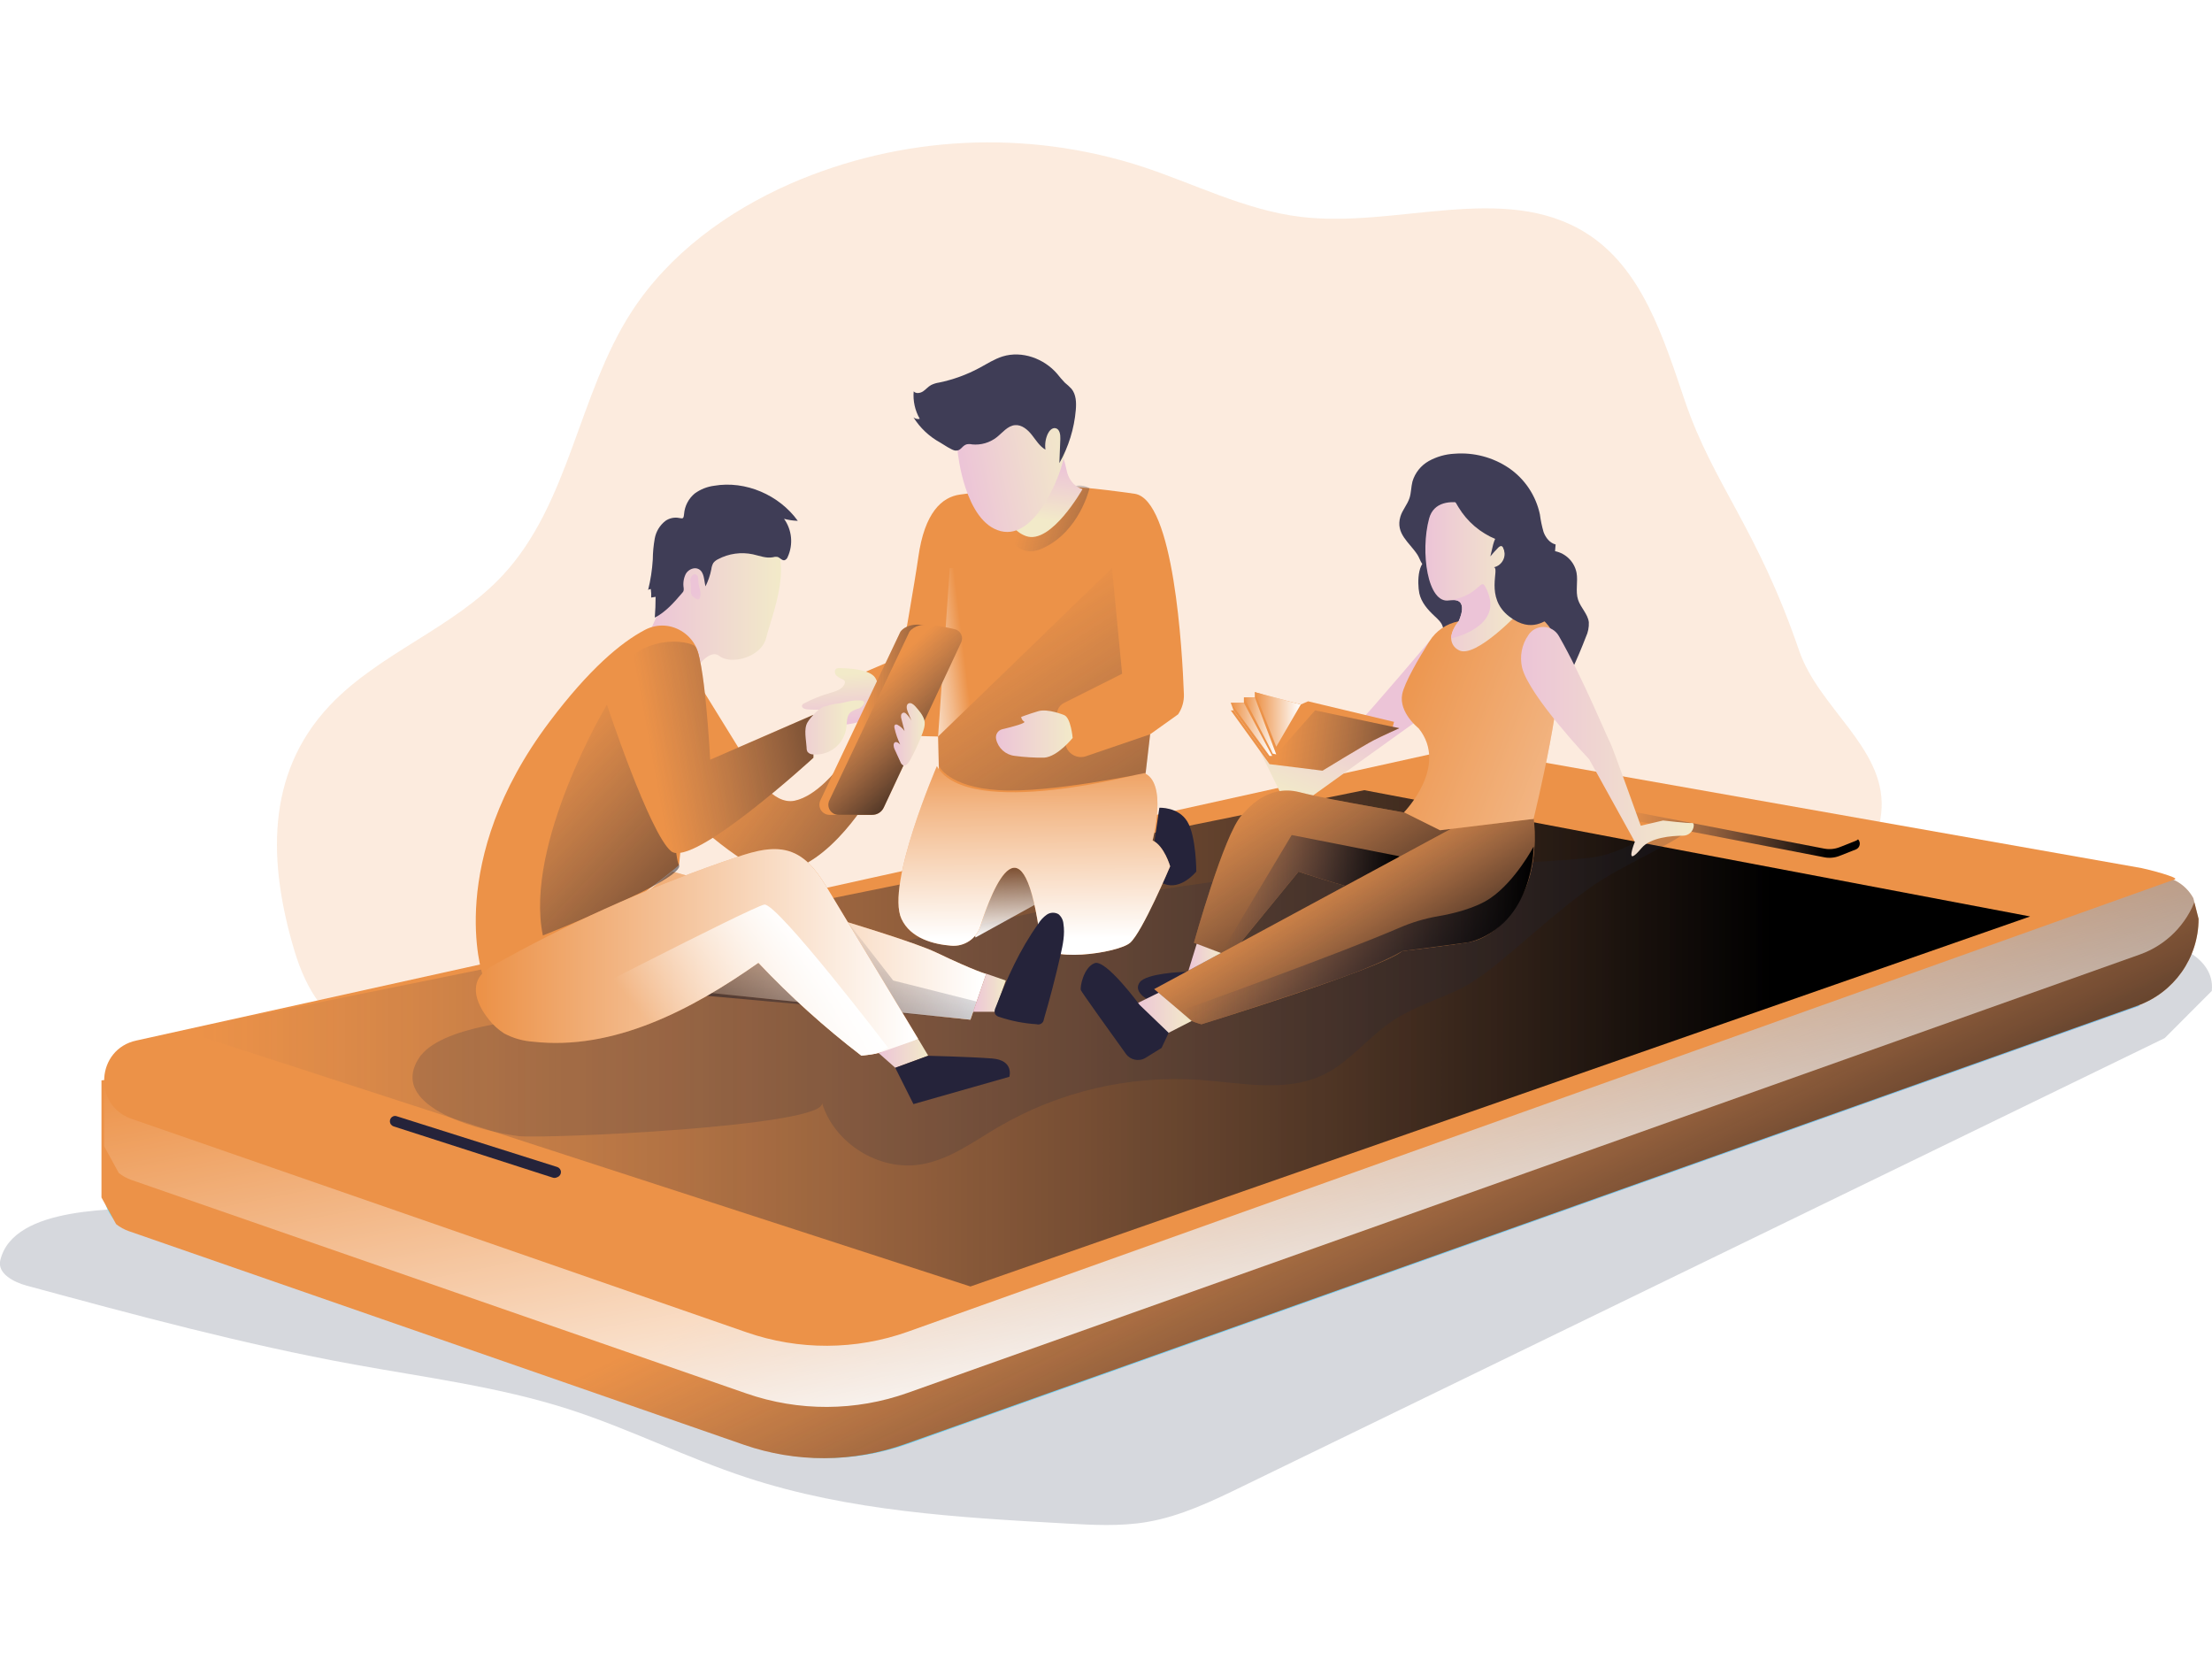
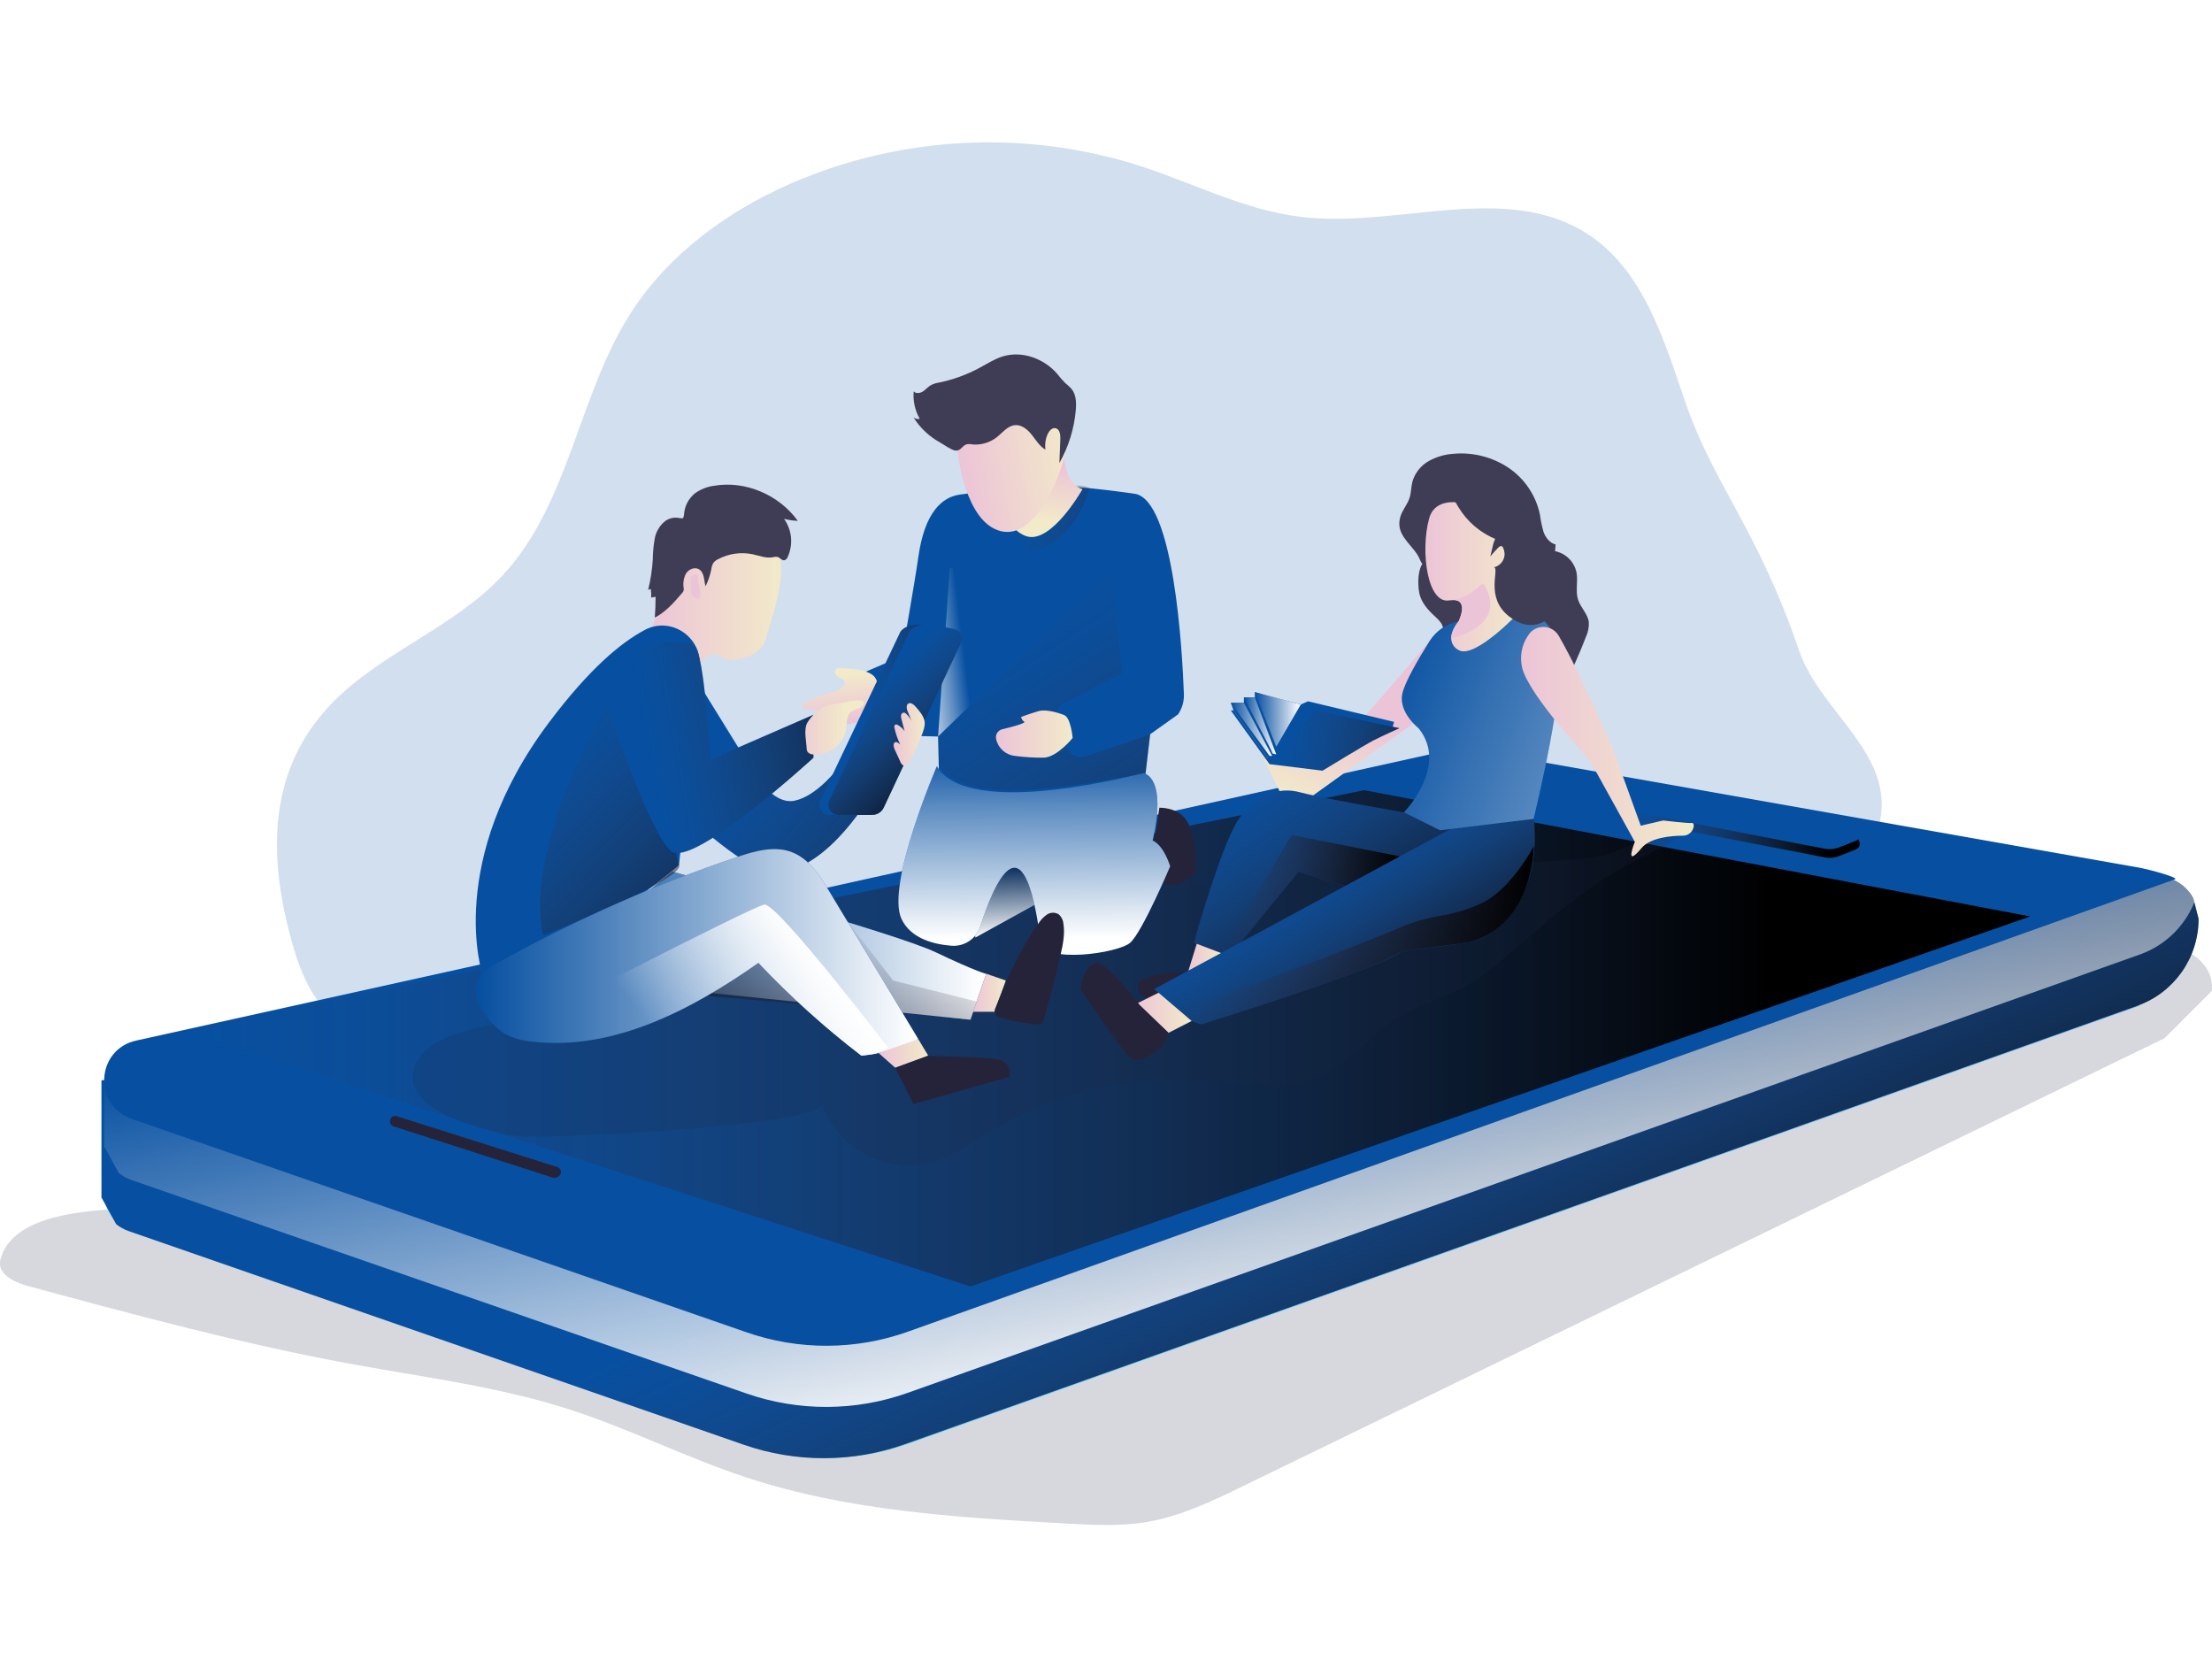
<svg xmlns="http://www.w3.org/2000/svg" xmlns:xlink="http://www.w3.org/1999/xlink" id="Layer_1" data-name="Layer 1" viewBox="0 0 824 515.02" width="406" height="306" class="illustration styles_illustrationTablet__1DWOa">
  <defs>
    <linearGradient id="linear-gradient" x1="241.99" y1="249.83" x2="290.94" y2="249.83" gradientUnits="userSpaceOnUse">
      <stop offset="0" stop-color="#ecc4d7" />
      <stop offset="0.42" stop-color="#efd4d1" />
      <stop offset="1" stop-color="#f2eac9" />
    </linearGradient>
    <linearGradient id="linear-gradient-2" x1="38.78" y1="458.65" x2="797.14" y2="458.65" gradientUnits="userSpaceOnUse">
      <stop offset="0" stop-color="#68e1fd" />
      <stop offset="1" stop-color="#69b9eb" />
    </linearGradient>
    <linearGradient id="linear-gradient-3" x1="434.52" y1="430.88" x2="537.72" y2="646.29" gradientUnits="userSpaceOnUse">
      <stop offset="0.01" stop-color="#3c3a52" stop-opacity="0" />
      <stop offset="0.86" />
    </linearGradient>
    <linearGradient id="linear-gradient-4" x1="417.45" y1="350.77" x2="455.53" y2="544.76" gradientUnits="userSpaceOnUse">
      <stop offset="0.01" stop-color="#fff" stop-opacity="0" />
      <stop offset="0.99" stop-color="#fff" />
    </linearGradient>
    <linearGradient id="linear-gradient-5" x1="499.42" y1="289.47" x2="484.86" y2="324.69" xlink:href="#linear-gradient" />
    <linearGradient id="linear-gradient-6" x1="359.21" y1="267.82" x2="338.43" y2="270.33" gradientUnits="userSpaceOnUse">
      <stop offset="0.01" stop-color="#fff" stop-opacity="0" />
      <stop offset="0.33" stop-color="#fff" stop-opacity="0.36" />
      <stop offset="0.99" stop-color="#fff" />
    </linearGradient>
    <linearGradient id="linear-gradient-7" x1="380.75" y1="215.4" x2="454.41" y2="236.4" gradientUnits="userSpaceOnUse">
      <stop offset="0.01" stop-color="#3c3a52" stop-opacity="0" />
      <stop offset="1" />
    </linearGradient>
    <linearGradient id="linear-gradient-8" x1="313.5" y1="294.16" x2="312.39" y2="277.07" xlink:href="#linear-gradient" />
    <linearGradient id="linear-gradient-9" x1="268.49" y1="309.68" x2="388.29" y2="398.54" xlink:href="#linear-gradient-7" />
    <linearGradient id="linear-gradient-10" x1="67.72" y1="333.75" x2="756.26" y2="333.75" xlink:href="#linear-gradient-3" />
    <linearGradient id="linear-gradient-11" x1="372.07" y1="349.61" x2="373.35" y2="375.48" xlink:href="#linear-gradient-4" />
    <linearGradient id="linear-gradient-12" x1="384.87" y1="303.1" x2="385.46" y2="376.03" xlink:href="#linear-gradient-6" />
    <linearGradient id="linear-gradient-13" x1="202.08" y1="377.95" x2="367.38" y2="377.95" xlink:href="#linear-gradient-4" />
    <linearGradient id="linear-gradient-14" x1="317.48" y1="284.72" x2="280.16" y2="384.74" xlink:href="#linear-gradient-3" />
    <linearGradient id="linear-gradient-15" x1="624.07" y1="328.92" x2="624.07" y2="328.92" gradientUnits="userSpaceOnUse">
      <stop offset="0" stop-color="#68e1fd" />
      <stop offset="0.26" stop-color="#68d7f8" />
      <stop offset="1" stop-color="#69b9eb" />
    </linearGradient>
    <linearGradient id="linear-gradient-16" x1="603.44" y1="334.65" x2="692.74" y2="334.65" xlink:href="#linear-gradient-3" />
    <linearGradient id="linear-gradient-17" x1="320.4" y1="293.84" x2="371.76" y2="293.84" xlink:href="#linear-gradient-7" />
    <linearGradient id="linear-gradient-18" x1="321.84" y1="282.33" x2="358.63" y2="320.94" xlink:href="#linear-gradient-7" />
    <linearGradient id="linear-gradient-19" x1="197.45" y1="303.37" x2="300.73" y2="402.77" xlink:href="#linear-gradient-7" />
    <linearGradient id="linear-gradient-20" x1="177.26" y1="380.49" x2="342.08" y2="380.49" xlink:href="#linear-gradient-4" />
    <linearGradient id="linear-gradient-21" x1="241.23" y1="305.85" x2="352.48" y2="285.44" xlink:href="#linear-gradient-7" />
    <linearGradient id="linear-gradient-22" x1="293.19" y1="296.68" x2="315.12" y2="296.68" xlink:href="#linear-gradient" />
    <linearGradient id="linear-gradient-23" x1="259.84" y1="246.04" x2="274.05" y2="274.94" xlink:href="#linear-gradient" />
    <linearGradient id="linear-gradient-24" x1="332.73" y1="299.26" x2="344.41" y2="299.26" xlink:href="#linear-gradient" />
    <linearGradient id="linear-gradient-25" x1="362.5" y1="316.77" x2="374.67" y2="316.77" xlink:href="#linear-gradient" />
    <linearGradient id="linear-gradient-26" x1="327.3" y1="339.37" x2="345.77" y2="339.37" xlink:href="#linear-gradient" />
    <linearGradient id="linear-gradient-27" x1="248.93" y1="416.95" x2="300.56" y2="374.95" xlink:href="#linear-gradient-4" />
    <linearGradient id="linear-gradient-28" x1="389.46" y1="198.69" x2="387.11" y2="219.27" gradientUnits="userSpaceOnUse">
      <stop offset="0" stop-color="#ecc4d7" />
      <stop offset="0.42" stop-color="#efd4d1" />
      <stop offset="0.59" stop-color="#f0dace" />
      <stop offset="1" stop-color="#f2eac9" />
    </linearGradient>
    <linearGradient id="linear-gradient-29" x1="991.56" y1="-215.09" x2="1034.16" y2="-215.09" gradientTransform="translate(-574.05 602.43) rotate(-11.02)" xlink:href="#linear-gradient" />
    <linearGradient id="linear-gradient-30" x1="370.77" y1="256.87" x2="488.44" y2="440.02" xlink:href="#linear-gradient-7" />
    <linearGradient id="linear-gradient-31" x1="370.99" y1="299.19" x2="399.58" y2="299.19" xlink:href="#linear-gradient" />
    <linearGradient id="linear-gradient-32" x1="468.44" y1="310.73" x2="524.33" y2="395.62" xlink:href="#linear-gradient-7" />
    <linearGradient id="linear-gradient-33" x1="454.84" y1="359.24" x2="521.26" y2="359.24" xlink:href="#linear-gradient-7" />
    <linearGradient id="linear-gradient-34" x1="489.21" y1="344.14" x2="530.86" y2="411.1" xlink:href="#linear-gradient-7" />
    <linearGradient id="linear-gradient-35" x1="422.41" y1="324.64" x2="443.91" y2="324.64" xlink:href="#linear-gradient" />
    <linearGradient id="linear-gradient-36" x1="442.71" y1="303.53" x2="454.84" y2="303.53" xlink:href="#linear-gradient" />
    <linearGradient id="linear-gradient-37" x1="511.95" y1="278.36" x2="726.55" y2="361.14" xlink:href="#linear-gradient-4" />
    <linearGradient id="linear-gradient-38" x1="530.97" y1="240.59" x2="567.05" y2="240.59" xlink:href="#linear-gradient" />
    <linearGradient id="linear-gradient-39" x1="566.59" y1="301.98" x2="630.96" y2="301.98" xlink:href="#linear-gradient" />
    <linearGradient id="linear-gradient-40" x1="476.41" y1="299.7" x2="556.38" y2="310.96" xlink:href="#linear-gradient-7" />
    <linearGradient id="linear-gradient-41" x1="463.37" y1="217.38" x2="475.42" y2="217.38" xlink:href="#linear-gradient-4" />
    <linearGradient id="linear-gradient-42" x1="458.5" y1="218.68" x2="473.9" y2="218.68" xlink:href="#linear-gradient-4" />
    <linearGradient id="linear-gradient-43" x1="467.44" y1="214.96" x2="484.56" y2="214.96" xlink:href="#linear-gradient-4" />
    <linearGradient id="linear-gradient-44" x1="438.7" y1="374.17" x2="571.29" y2="374.17" xlink:href="#linear-gradient-7" />
    <linearGradient id="linear-gradient-45" x1="555.38" y1="248.19" x2="557.67" y2="246.81" xlink:href="#linear-gradient" />
  </defs>
-   <path d="M122.85,288.52c18.51-19.6,46.06-28.75,64.42-48.49,24.91-26.78,28.09-67.29,47.89-98,14-21.66,35.71-37.49,59.3-47.87A185.19,185.19,0,0,1,425,87.65c19.78,6.45,38.69,16.31,59.33,18.85,35.83,4.4,75.8-13.13,106.43,6,21,13.1,28.9,39.12,36.88,62.56,10.67,31.33,26.84,47.13,42.55,93,7.29,21.3,31.6,35.93,30.75,58.42-.23,6.2-2.17,12.62-6.74,16.8-3.67,3.36-8.59,4.92-13.34,6.37a1604.6,1604.6,0,0,1-507.4,68.82c-33.9-.87-54.28-6.45-63.92-39.05C100.2,347.85,98.48,314.31,122.85,288.52Z" transform="translate(0 -78.76)" fill="#ec9248" opacity="0.18" />
+   <path d="M122.85,288.52c18.51-19.6,46.06-28.75,64.42-48.49,24.91-26.78,28.09-67.29,47.89-98,14-21.66,35.71-37.49,59.3-47.87A185.19,185.19,0,0,1,425,87.65c19.78,6.45,38.69,16.31,59.33,18.85,35.83,4.4,75.8-13.13,106.43,6,21,13.1,28.9,39.12,36.88,62.56,10.67,31.33,26.84,47.13,42.55,93,7.29,21.3,31.6,35.93,30.75,58.42-.23,6.2-2.17,12.62-6.74,16.8-3.67,3.36-8.59,4.92-13.34,6.37a1604.6,1604.6,0,0,1-507.4,68.82c-33.9-.87-54.28-6.45-63.92-39.05C100.2,347.85,98.48,314.31,122.85,288.52Z" transform="translate(0 -78.76)" fill="#0750a1" opacity="0.18" />
  <path d="M521.67,218.16c.74-2.45,2.58-4.44,3.38-6.87.66-2,.58-4.16,1.11-6.19a13,13,0,0,1,6.09-7.63,22.07,22.07,0,0,1,9.55-2.72,31.74,31.74,0,0,1,20.25,5.31,28,28,0,0,1,11.58,17.29,44,44,0,0,0,1.37,6.57c.77,2.1,2.32,4.09,4.49,4.63l-.21,2.5a10.22,10.22,0,0,1,8,8c.62,3.33-.48,6.89.58,10.11,1,3,3.62,5.26,4,8.34a11.56,11.56,0,0,1-1.1,5.51q-2.33,6.06-5.06,11.94c-2.79-3-5.7-6-9.46-7.62-2.26-1-4.72-1.34-7-2.13-12.4-4.24-18.23-18.94-29.85-25-2.61-1.37-5.94-1.82-8.4-3.37-1.85-1.17-1.9-2.77-3-4.49C525,227.74,519.76,224.55,521.67,218.16Z" transform="translate(0 -78.76)" fill="#3f3d56" />
  <path d="M528.72,246.75c.72,3.35,3.11,6.08,5.62,8.42,1.3,1.21,2.73,2.46,3.16,4.19A5.18,5.18,0,0,0,538,261c.71,1,2.3.86,3.43.32a10.12,10.12,0,0,0,5.26-7,14.93,14.93,0,0,0-1-8.84A19.63,19.63,0,0,0,534,234.42C527.86,232.59,527.92,243,528.72,246.75Z" transform="translate(0 -78.76)" fill="#3f3d56" />
  <path d="M823.92,394.85c1.37-12.82-15.11-19.4-28-19.83-26.92-.89-53.39,6-79.95,10.44-69.63,11.75-141,7.24-211.21,14.5-54.46,5.63-107.89,18.29-161.54,29.2-63,12.8-126.42,23.19-190,32.69-31.1,4.65-62.55,10.76-93.88,13.43-14.45,1.24-54.25-.84-59.23,19.87-1.19,4.93,4.94,8.16,9.83,9.48,40.38,10.94,80.81,21.88,122,29.37,26.73,4.87,53.85,8.3,79.72,16.59,22.63,7.26,44,18.13,66.56,25.54,38.21,12.55,78.91,14.88,119.07,17.1,10,.56,20,1.1,29.85-.55,12.68-2.13,24.44-7.81,36-13.43L806.39,412.42" transform="translate(0 -78.76)" fill="#1d2741" opacity="0.18" />
  <path d="M242,261.2l15.33-34.37s16.61-8,28.1-1.09,1.76,30.17,0,37.52-13.09,10.22-17.4,6.86-9.95,6.59-9.95,6.59Z" transform="translate(0 -78.76)" fill="url(#linear-gradient)" />
  <path d="M797.14,400.34l-459,163.27a90.61,90.61,0,0,1-60.07.24L49,484.33a15.87,15.87,0,0,1-4.75-2.62A14.69,14.69,0,0,1,38.9,472a15.71,15.71,0,0,1-.12-1.95,14.9,14.9,0,0,1,12-14.9l21.53-4.53,232.06-48.89,252.84-53.28L662.81,366l77.08,12.84Z" transform="translate(0 -78.76)" fill="url(#linear-gradient-2)" />
-   <path d="M819,368a34.36,34.36,0,0,1-22.84,32.37l-459,163.27a90.61,90.61,0,0,1-60.07.24L48,484.33a15.87,15.87,0,0,1-4.75-2.62L37.92,472l-.12-.22V428.16l265.63-26.44L661.83,366l139.66-13.9a15.9,15.9,0,0,1,15.55,8.2" transform="translate(0 -78.76)" fill="#ec9248" />
+   <path d="M819,368a34.36,34.36,0,0,1-22.84,32.37l-459,163.27a90.61,90.61,0,0,1-60.07.24L48,484.33a15.87,15.87,0,0,1-4.75-2.62L37.92,472l-.12-.22V428.16l265.63-26.44L661.83,366l139.66-13.9a15.9,15.9,0,0,1,15.55,8.2" transform="translate(0 -78.76)" fill="#0750a1" />
  <path d="M819,368a34.36,34.36,0,0,1-22.84,32.37l-459,163.27a90.61,90.61,0,0,1-60.07.24L48,484.33a15.87,15.87,0,0,1-4.75-2.62L37.92,472l-.12-.22V428.16l265.63-26.44L661.83,366l139.66-13.9a15.9,15.9,0,0,1,15.55,8.2" transform="translate(0 -78.76)" fill="url(#linear-gradient-3)" style="isolation: isolate;" />
  <path d="M818,360.33a34.3,34.3,0,0,1-20.88,20.95l-459,163.28a90.61,90.61,0,0,1-60.07.23L49,465.27a15.85,15.85,0,0,1-4.75-2.61l-5.33-9.72-.12-.22V428.16l265.63-26.44L662.81,366l139.66-13.9a15.9,15.9,0,0,1,15.55,8.2" transform="translate(0 -78.76)" fill="url(#linear-gradient-4)" style="isolation: isolate;" />
-   <path d="M810.18,353.28l-472,168.5a90.55,90.55,0,0,1-60.07.23L49,442.49c-14.52-5-13.2-26,1.85-29.18l484.11-107.1a46.18,46.18,0,0,1,18.44-.32L797.79,349.1c1.88.33,14.2,3.53,12.39,4.18" transform="translate(0 -78.76)" fill="#ec9248" />
+   <path d="M810.18,353.28l-472,168.5a90.55,90.55,0,0,1-60.07.23L49,442.49c-14.52-5-13.2-26,1.85-29.18l484.11-107.1a46.18,46.18,0,0,1,18.44-.32L797.79,349.1c1.88.33,14.2,3.53,12.39,4.18" transform="translate(0 -78.76)" fill="#0750a1" />
  <path d="M532.47,264.59S511.88,289,504.32,297c-10.27,10.87-39.16,0-39.16,0l11.73,23.9,11.59,1.61,40.38-29Z" transform="translate(0 -78.76)" fill="url(#linear-gradient-5)" />
-   <polygon points="459.54 211.62 458.5 208.8 463.37 208.8 463.37 206.77 467.44 206.77 467.44 204.79 474.32 206.92 484.56 209.4 487.28 208.21 519.29 215.87 518.8 217.74 486.24 231.65 472.31 229.36 459.54 211.62" fill="#ec9248" />
-   <path d="M335.9,270.2s4.9-27.77,6.18-36.88c2.33-16.7,8.8-22.45,15.56-23.36,27.81-3.72,35.16-4.52,65-.3,14.69,2.08,17.79,58.71,18.38,74.67a12.52,12.52,0,0,1-2.17,7.5l-10.41,7.43-3.08,26.13-75.21,3.95-.71-29.26-29.71-.68.89-22.66Z" transform="translate(0 -78.76)" fill="#ec9248" />
+   <polygon points="459.54 211.62 458.5 208.8 463.37 208.8 463.37 206.77 467.44 206.77 467.44 204.79 474.32 206.92 484.56 209.4 487.28 208.21 519.29 215.87 518.8 217.74 486.24 231.65 472.31 229.36 459.54 211.62" fill="#0750a1" />
+   <path d="M335.9,270.2s4.9-27.77,6.18-36.88c2.33-16.7,8.8-22.45,15.56-23.36,27.81-3.72,35.16-4.52,65-.3,14.69,2.08,17.79,58.71,18.38,74.67a12.52,12.52,0,0,1-2.17,7.5l-10.41,7.43-3.08,26.13-75.21,3.95-.71-29.26-29.71-.68.89-22.66Z" transform="translate(0 -78.76)" fill="#0750a1" />
  <path d="M349.45,300.08l4.36-62.69s29.74-.88,29.61,3.73-21.68,47.07-21.68,47.07Z" transform="translate(0 -78.76)" fill="url(#linear-gradient-6)" style="isolation: isolate;" />
  <path d="M400.8,206.7a8,8,0,0,1,5.06.89s-3.7,16.16-17.46,22.39-16.19-15.7-16.19-15.7Z" transform="translate(0 -78.76)" fill="url(#linear-gradient-7)" style="isolation: isolate;" />
  <path d="M312.78,274.59a2.43,2.43,0,0,0-1.17.19c-.84.47-.75,1.79-.12,2.52a7.94,7.94,0,0,0,2.44,1.51,1.48,1.48,0,0,1,.82.83,1.31,1.31,0,0,1-.12.82c-.86,2.08-3.37,2.81-5.53,3.43a51.3,51.3,0,0,0-9.47,3.79,1.59,1.59,0,0,0-.86.77c-.3.9,1,1.46,1.92,1.52a46.61,46.61,0,0,0,6.89,0c-.6.42-1.29,1-1.13,1.75s.86.95,1.5,1a6.47,6.47,0,0,1,1.92.21c1,.41,1.46,1.65,2.38,2.27a4.31,4.31,0,0,0,3,.41,30.09,30.09,0,0,0,5.72-1.25,8.22,8.22,0,0,0,3-1.52,8,8,0,0,0,2-3.71c.94-3,2.15-9-.47-11.57S316.18,274.68,312.78,274.59Z" transform="translate(0 -78.76)" fill="url(#linear-gradient-8)" />
-   <path d="M258.07,276.71l22.32,36.13S287.56,325.75,296,324s16.34-12.32,16.34-12.32l11.21,11.52S305.9,353,286.62,350.39c-10.73-1.45-33.73-23.77-33.73-23.77Z" transform="translate(0 -78.76)" fill="#ec9248" />
+   <path d="M258.07,276.71l22.32,36.13S287.56,325.75,296,324s16.34-12.32,16.34-12.32l11.21,11.52S305.9,353,286.62,350.39c-10.73-1.45-33.73-23.77-33.73-23.77Z" transform="translate(0 -78.76)" fill="#0750a1" />
  <path d="M258.07,276.71l22.32,36.13S287.56,325.75,296,324s16.34-12.32,16.34-12.32l11.21,11.52S305.9,353,286.62,350.39c-10.73-1.45-33.73-23.77-33.73-23.77Z" transform="translate(0 -78.76)" fill="url(#linear-gradient-9)" style="isolation: isolate;" />
  <polygon points="67.72 330.75 508.2 241.31 756.26 288.35 361.5 426.18 67.72 330.75" fill="url(#linear-gradient-10)" style="isolation: isolate;" />
  <path d="M306.18,436.44c4.56,15.24,21.4,25.7,37.08,23,10.5-1.79,19.39-8.47,28.58-13.87a131.05,131.05,0,0,1,75-17.59c15.63,1.11,32.26,4.87,46.34-2,9.76-4.77,16.59-14,25.62-20,7.64-5.1,16.59-7.79,24.86-11.76,12.88-6.18,27.51-22.41,48.21-37.51,12.22-8.91,33.45-17.15,39.08-23.42-11.59-3.15-22.07,10.18-39.08,12-35.57,3.71-82.52,1.42-107.43,4.63-29.71,3.82-59.45,7.65-88.8,13.61-62.69,12.72-123.87,29.35-187,40.08-12.54,2.14-44.92,4-52.73,16.47-11.64,18.65,25.25,27.38,37.17,28.84C202.63,450.06,308.83,445.29,306.18,436.44Z" transform="translate(0 -78.76)" fill="#1d2741" opacity="0.18" />
  <path d="M440.45,387.79s-13.41.48-15.88,3.84,2.51,6.13,2.51,6.13l26.79-10.92Z" transform="translate(0 -78.76)" fill="#25233a" />
  <path d="M431.88,326.62s7.06-.38,10.41,5.13,3.35,18.63,3.35,18.63S440,357.43,433.73,355s-3.65-16.2-3.65-16.2Z" transform="translate(0 -78.76)" fill="#25233a" />
  <path d="M363.38,374.94,386,362.47l-.72-23.16s-26.42,9.91-26.86,11.24S363.38,374.94,363.38,374.94Z" transform="translate(0 -78.76)" fill="url(#linear-gradient-11)" style="isolation: isolate;" />
-   <path d="M349,311.12S329.93,355.36,335.81,368c3.38,7.26,11.89,9.47,18.51,10a10.46,10.46,0,0,0,10.87-7.24c4.71-14.81,16.22-43.4,22.48,5.9,1,8.1,28.79,4.2,33.32.24s14.9-28.47,14.9-28.47-2.19-7.65-6.54-9.63c0,0,5.81-21.75-3.32-25.18C426,313.63,360.62,331.44,349,311.12Z" transform="translate(0 -78.76)" fill="#ec9248" />
+   <path d="M349,311.12S329.93,355.36,335.81,368c3.38,7.26,11.89,9.47,18.51,10a10.46,10.46,0,0,0,10.87-7.24c4.71-14.81,16.22-43.4,22.48,5.9,1,8.1,28.79,4.2,33.32.24s14.9-28.47,14.9-28.47-2.19-7.65-6.54-9.63c0,0,5.81-21.75-3.32-25.18C426,313.63,360.62,331.44,349,311.12Z" transform="translate(0 -78.76)" fill="#0750a1" />
  <path d="M349,311.12S329.93,355.36,335.81,368c3.38,7.26,11.89,9.47,18.51,10a10.46,10.46,0,0,0,10.87-7.24c4.71-14.81,16.22-43.4,22.48,5.9,1,8.1,28.79,4.2,33.32.24s14.9-28.47,14.9-28.47-2.19-7.65-6.54-9.63c0,0,5.81-21.75-3.32-25.18C426,313.63,360.62,331.44,349,311.12Z" transform="translate(0 -78.76)" fill="url(#linear-gradient-12)" style="isolation: isolate;" />
-   <path d="M250.46,350.38s82.86,22.8,98.19,30.11,18.73,8,18.73,8l-5.88,17.07L202.08,389.16Z" transform="translate(0 -78.76)" fill="#ec9248" />
+   <path d="M250.46,350.38s82.86,22.8,98.19,30.11,18.73,8,18.73,8l-5.88,17.07L202.08,389.16Z" transform="translate(0 -78.76)" fill="#0750a1" />
  <path d="M250.46,350.38s82.86,22.8,98.19,30.11,18.73,8,18.73,8l-5.88,17.07L202.08,389.16Z" transform="translate(0 -78.76)" fill="url(#linear-gradient-13)" style="isolation: isolate;" />
  <polygon points="363.81 320.04 332.73 312.21 315.86 290.51 247.53 312.21 250.57 316.77 361.5 326.75 363.81 320.04" fill="url(#linear-gradient-14)" style="isolation: isolate;" />
  <path d="M146.59,445.29l59.29,19.09a2,2,0,0,0,1.33,0l.47-.18a2,2,0,0,0-.11-3.77l-59.76-18.9a1.93,1.93,0,0,0-1.3,0h0A2,2,0,0,0,146.59,445.29Z" transform="translate(0 -78.76)" fill="#25233a" />
  <path d="M624.07,328.92" transform="translate(0 -78.76)" fill="url(#linear-gradient-15)" />
-   <path d="M604.87,330.65l74.68,14.42a10.18,10.18,0,0,0,5.75-.54l6-2.37a2.33,2.33,0,0,0-.43-4.47L619,324.26a13,13,0,0,0-6.49.43l-7.83,2.56A1.76,1.76,0,0,0,604.87,330.65Z" transform="translate(0 -78.76)" fill="#ec9248" />
+   <path d="M604.87,330.65l74.68,14.42a10.18,10.18,0,0,0,5.75-.54l6-2.37a2.33,2.33,0,0,0-.43-4.47L619,324.26a13,13,0,0,0-6.49.43l-7.83,2.56A1.76,1.76,0,0,0,604.87,330.65Z" transform="translate(0 -78.76)" fill="#0750a1" />
  <path d="M604.87,330.65l74.68,14.42a10.18,10.18,0,0,0,5.75-.54l6-2.37a2.33,2.33,0,0,0-.43-4.47L619,324.26a13,13,0,0,0-6.49.43l-7.83,2.56A1.76,1.76,0,0,0,604.87,330.65Z" transform="translate(0 -78.76)" fill="url(#linear-gradient-16)" style="isolation: isolate;" />
-   <path d="M604.87,327.41l74.68,14.43a10.36,10.36,0,0,0,5.75-.54l6-2.37a2.33,2.33,0,0,0-.43-4.47L619,321a13.12,13.12,0,0,0-6.49.42L604.66,324A1.76,1.76,0,0,0,604.87,327.41Z" transform="translate(0 -78.76)" fill="#ec9248" />
-   <path d="M335.42,261.06s1.85-2.9,6.88-2.62,14.27,2.7,14.27,2.7l-32,68.12H309a3.77,3.77,0,0,1-3.41-5.38Z" transform="translate(0 -78.76)" fill="#ec9248" />
+   <path d="M604.87,327.41l74.68,14.43a10.36,10.36,0,0,0,5.75-.54l6-2.37a2.33,2.33,0,0,0-.43-4.47L619,321a13.12,13.12,0,0,0-6.49.42L604.66,324A1.76,1.76,0,0,0,604.87,327.41Z" transform="translate(0 -78.76)" fill="#0750a1" />
+   <path d="M335.42,261.06s1.85-2.9,6.88-2.62,14.27,2.7,14.27,2.7l-32,68.12H309a3.77,3.77,0,0,1-3.41-5.38Z" transform="translate(0 -78.76)" fill="#0750a1" />
  <path d="M335.42,261.06s1.85-2.9,6.88-2.62,14.27,2.7,14.27,2.7l-32,68.12H309a3.77,3.77,0,0,1-3.41-5.38Z" transform="translate(0 -78.76)" fill="url(#linear-gradient-17)" style="isolation: isolate;" />
-   <path d="M338.77,261.06s1.86-2.9,6.89-2.62a69.88,69.88,0,0,1,10,1.68,3.5,3.5,0,0,1,2.39,4.91L329.2,326.56a4.69,4.69,0,0,1-4.25,2.7H312.34a3.76,3.76,0,0,1-3.4-5.38Z" transform="translate(0 -78.76)" fill="#ec9248" />
+   <path d="M338.77,261.06s1.86-2.9,6.89-2.62a69.88,69.88,0,0,1,10,1.68,3.5,3.5,0,0,1,2.39,4.91L329.2,326.56a4.69,4.69,0,0,1-4.25,2.7H312.34a3.76,3.76,0,0,1-3.4-5.38Z" transform="translate(0 -78.76)" fill="#0750a1" />
  <path d="M338.77,261.06s1.86-2.9,6.89-2.62a69.88,69.88,0,0,1,10,1.68,3.5,3.5,0,0,1,2.39,4.91L329.2,326.56a4.69,4.69,0,0,1-4.25,2.7H312.34a3.76,3.76,0,0,1-3.4-5.38Z" transform="translate(0 -78.76)" fill="url(#linear-gradient-18)" style="isolation: isolate;" />
-   <path d="M179.72,388.67s-14.16-42.13,25-94.1c14.76-19.6,26.56-29.49,35.53-34.21,9.83-5.17,21.46,2.85,20.31,13.9-2.64,25.37-7.61,73.28-7.61,73.67S193.7,396.79,179.72,388.67Z" transform="translate(0 -78.76)" fill="#ec9248" />
+   <path d="M179.72,388.67s-14.16-42.13,25-94.1c14.76-19.6,26.56-29.49,35.53-34.21,9.83-5.17,21.46,2.85,20.31,13.9-2.64,25.37-7.61,73.28-7.61,73.67S193.7,396.79,179.72,388.67Z" transform="translate(0 -78.76)" fill="#0750a1" />
  <path d="M226.08,288.19s-30.94,51.91-23.85,86c0,0,53.61-21.17,50.68-26.29s-2.41-59.74-2.41-59.74Z" transform="translate(0 -78.76)" fill="url(#linear-gradient-19)" style="isolation: isolate;" />
-   <path d="M342.08,412.78a57.87,57.87,0,0,1-16,5.45c-1.73.32-3.47.56-5.21.72a324.24,324.24,0,0,1-38.37-34.59c-24.82,17.48-53.85,32.79-84,29.39a26.6,26.6,0,0,1-10.69-3.07,23,23,0,0,1-5.7-5.17c-2.57-3.17-4.6-7-4.82-10.3-.47-7,5.39-9.32,11.13-12.48a523.68,523.68,0,0,1,86.25-37.79c6.56-2.2,13.8-4.26,20.27-1.79s10.45,8.75,14,14.66Z" transform="translate(0 -78.76)" fill="#ec9248" />
+   <path d="M342.08,412.78a57.87,57.87,0,0,1-16,5.45c-1.73.32-3.47.56-5.21.72a324.24,324.24,0,0,1-38.37-34.59c-24.82,17.48-53.85,32.79-84,29.39a26.6,26.6,0,0,1-10.69-3.07,23,23,0,0,1-5.7-5.17c-2.57-3.17-4.6-7-4.82-10.3-.47-7,5.39-9.32,11.13-12.48a523.68,523.68,0,0,1,86.25-37.79c6.56-2.2,13.8-4.26,20.27-1.79s10.45,8.75,14,14.66Z" transform="translate(0 -78.76)" fill="#0750a1" />
  <path d="M342.08,412.78a57.87,57.87,0,0,1-16,5.45c-1.73.32-3.47.56-5.21.72a324.24,324.24,0,0,1-38.37-34.59c-24.82,17.48-53.85,32.79-84,29.39a26.6,26.6,0,0,1-10.69-3.07,23,23,0,0,1-5.7-5.17c-2.57-3.17-4.6-7-4.82-10.3-.47-7,5.39-9.32,11.13-12.48a523.68,523.68,0,0,1,86.25-37.79c6.56-2.2,13.8-4.26,20.27-1.79s10.45,8.75,14,14.66Z" transform="translate(0 -78.76)" fill="url(#linear-gradient-20)" style="isolation: isolate;" />
-   <path d="M226.08,288.19S242,336.29,250,342.81,303,308,303,308v-16l-38.46,16.73s-2.05-40-5.89-42.48S230.87,261,226.08,288.19Z" transform="translate(0 -78.76)" fill="#ec9248" />
+   <path d="M226.08,288.19S242,336.29,250,342.81,303,308,303,308v-16l-38.46,16.73s-2.05-40-5.89-42.48S230.87,261,226.08,288.19Z" transform="translate(0 -78.76)" fill="#0750a1" />
  <path d="M226.08,288.19S242,336.29,250,342.81,303,308,303,308v-16l-38.46,16.73s-2.05-40-5.89-42.48S230.87,261,226.08,288.19Z" transform="translate(0 -78.76)" fill="url(#linear-gradient-21)" style="isolation: isolate;" />
  <path d="M307.71,288.8a17.46,17.46,0,0,1,4.48-1c3.29-.42,4.59-1.29,7.9-1.17,3.65,0,.91,2.63-.14,3A9.48,9.48,0,0,0,316.9,291c-1.55,1.32-1.38,3.68-1.62,5.7a11.47,11.47,0,0,1-12.34,10.06,2.71,2.71,0,0,1-2.1-.93,3,3,0,0,1-.37-1.59c-.13-2.78-1.16-6.91.32-9.4C301.8,293.09,305.51,288.8,307.71,288.8Z" transform="translate(0 -78.76)" fill="url(#linear-gradient-22)" />
  <path d="M247.9,219.75a10.76,10.76,0,0,0-4,6.59,47.61,47.61,0,0,0-.73,7.83,63.17,63.17,0,0,1-1.74,11.35,1.4,1.4,0,0,1,1-.34,15.8,15.8,0,0,1,.14,3.15l1.65-.27q0,3.87-.3,7.74c4.11-2.12,7.22-5.72,10.23-9.23a2.61,2.61,0,0,0,.45-.65,2.7,2.7,0,0,0,.07-1.2,8.54,8.54,0,0,1,.89-5.38c1-1.56,3.18-2.48,4.78-1.57,2.05,1.17,1.88,4.1,2.47,6.38a24.92,24.92,0,0,0,2.17-6.38,6.18,6.18,0,0,1,.76-2.36,4.92,4.92,0,0,1,1.73-1.36,19.17,19.17,0,0,1,13-1.83c2.45.54,4.92,1.57,7.39,1.1a3.91,3.91,0,0,1,1.69-.15c1,.24,1.74,1.48,2.74,1.24a2,2,0,0,0,1.14-1.21A14.23,14.23,0,0,0,292.07,219a23.27,23.27,0,0,0,5.12.75c-6.94-9.63-19.45-15.07-31.15-13.07a15.73,15.73,0,0,0-7.22,2.86,11.08,11.08,0,0,0-4,7.71c-.22,2.17-.61,1.53-2.47,1.34A6.74,6.74,0,0,0,247.9,219.75Z" transform="translate(0 -78.76)" fill="#3f3d56" />
  <path d="M257.14,241.84c0,.71.18,1.41.22,2.12.07,1.25-.26,2.64.45,3.68a4.26,4.26,0,0,0,1.7,1.24,1,1,0,0,0,.65.16.89.89,0,0,0,.58-.65,5.4,5.4,0,0,0,0-3,20.31,20.31,0,0,1-.6-2.89c-.06-.71.12-1.74-.38-2.35C258.58,238.73,257.13,240.59,257.14,241.84Z" transform="translate(0 -78.76)" fill="url(#linear-gradient-23)" />
  <path d="M341,288.88c-.69-.77-1.74-1.59-2.63-1.08s-.66,2-.24,3,.93,2.25,1.4,3.37a10.64,10.64,0,0,0-1.89-2.49,1.56,1.56,0,0,0-.87-.51,1.15,1.15,0,0,0-1.1.94,3.34,3.34,0,0,0,.15,1.56l1.14,4.4a7,7,0,0,0-2.49-2.26,1,1,0,0,0-1-.13c-.39.24-.36.81-.26,1.26a28.45,28.45,0,0,0,2.13,6.14c-.55-.57-1.35-1.19-2-.81s-.52,1.63-.14,2.45l2.2,4.8a2.31,2.31,0,0,0,1,1.28c1,.39,1.9-.66,2.42-1.57a69.85,69.85,0,0,0,4.37-9.21c.7-1.78,1.63-4.11,1.15-6S342.24,290.29,341,288.88Z" transform="translate(0 -78.76)" fill="url(#linear-gradient-24)" />
  <polygon points="362.5 323.86 370.52 323.86 374.67 312.21 367.38 309.68 362.5 323.86" fill="url(#linear-gradient-25)" />
  <path d="M386.82,369.76a11.36,11.36,0,0,1,3.14-3.33,4.1,4.1,0,0,1,4.34-.17,5.19,5.19,0,0,1,1.84,3.58c.61,3.83-.19,7.73-1.05,11.51q-2.74,12.13-6.24,24.07a2.1,2.1,0,0,1-2.72,1.83,54.11,54.11,0,0,1-13.74-2.67,2.86,2.86,0,0,1-1.67-1.05,3,3,0,0,1,.18-2.56C375.23,389.87,379.83,379.54,386.82,369.76Z" transform="translate(0 -78.76)" fill="#25233a" />
  <polygon points="327.3 339.23 333.5 344.71 345.77 340.19 342.07 334.02 327.3 339.23" fill="url(#linear-gradient-26)" />
  <path d="M333.5,423.48,340.27,437,376,426.83s1.87-6.18-6.44-6.82S345.77,419,345.77,419Z" transform="translate(0 -78.76)" fill="#25233a" />
  <path d="M330.89,416.07l-4.79,2.16c-1.73.32-3.47.56-5.21.72a324.24,324.24,0,0,1-38.37-34.59c-24.82,17.48-53.85,32.79-84,29.39a26.6,26.6,0,0,1-10.69-3.07,23,23,0,0,1-5.7-5.17h0c6.24,3.67,16.59,0,16.59,0s81.27-42,86-42.82S330.89,416.07,330.89,416.07Z" transform="translate(0 -78.76)" fill="url(#linear-gradient-27)" style="isolation: isolate;" />
  <path d="M373.56,207.94s-.72,14.12,8.62,17.48,21.07-17.48,21.07-17.48-4.65-1.05-5.9-6.95C391.28,172.57,380.58,205.82,373.56,207.94Z" transform="translate(0 -78.76)" fill="url(#linear-gradient-28)" />
  <path d="M356.77,194.2s2.55,26,16,29.38,22-22.09,22-22.09,9.61-26.34-5.15-26.4S352.19,167.14,356.77,194.2Z" transform="translate(0 -78.76)" fill="url(#linear-gradient-29)" />
  <path d="M428.45,299.26l-23.88,8.16a5.88,5.88,0,0,1-7.54-3.88l-3.1-10.4a4.72,4.72,0,0,1,2.39-5.55L418,276.71l-3.77-39.32-64.74,62.69.27,11s3.48,7.82,22.4,9,54.64-6.45,54.64-6.45Z" transform="translate(0 -78.76)" fill="url(#linear-gradient-30)" style="isolation: isolate;" />
  <path d="M396.35,292.08s-6-2.48-9.54-1.44-6.42,2.16-6.42,2.16a2.46,2.46,0,0,0,1.15,1.75c.76.54-4.62,2-8.17,2.82a3.1,3.1,0,0,0-2.3,3.69h0a8,8,0,0,0,6.88,6.23,76.3,76.3,0,0,0,11,.67c5-.32,10.63-7.34,10.63-7.34S398.93,293,396.35,292.08Z" transform="translate(0 -78.76)" fill="url(#linear-gradient-31)" />
  <path d="M340.27,181.19a2.67,2.67,0,0,0,2.35.56,17.54,17.54,0,0,1-2.26-10.22c.85.94,2.42.69,3.48,0s1.85-1.74,3-2.36a9.86,9.86,0,0,1,3-.93,55.33,55.33,0,0,0,15-5.45c2.84-1.53,5.58-3.32,8.67-4.28,7.18-2.21,15.39.76,20.29,6.46a42.67,42.67,0,0,0,2.85,3.3,25.79,25.79,0,0,1,2.49,2.3c1.75,2.12,1.84,5.14,1.61,7.88a48.62,48.62,0,0,1-6.12,19.79l.36-9c.06-1.59-.23-3.68-1.8-4-1.28-.26-2.37,1-2.91,2.17a10.59,10.59,0,0,0-.83,5.82c-2.18-1.24-3.51-3.51-5.07-5.48s-3.72-3.83-6.22-3.65c-2.79.21-4.68,2.79-6.88,4.53a12.87,12.87,0,0,1-9.15,2.65,4.59,4.59,0,0,0-2.15,0c-1.86.7-1.93,2.43-4.09,2.3-1.26-.07-4.49-2.31-5.68-3A27.06,27.06,0,0,1,340.27,181.19Z" transform="translate(0 -78.76)" fill="#3f3d56" />
-   <path d="M557.25,355.51s-15.09,10.73-38.45,4.88-35.07-10-35.07-10l-25.65,31.39-.13.15-3.11-1.19-10.07-3.83s11.18-40.36,17.8-47.55c2-2.15,9.58-11.62,21.46-8.55,13.76,3.56,41.2,7.53,60.09,11.72C561,336.26,557.25,355.51,557.25,355.51Z" transform="translate(0 -78.76)" fill="#ec9248" />
+   <path d="M557.25,355.51s-15.09,10.73-38.45,4.88-35.07-10-35.07-10l-25.65,31.39-.13.15-3.11-1.19-10.07-3.83s11.18-40.36,17.8-47.55c2-2.15,9.58-11.62,21.46-8.55,13.76,3.56,41.2,7.53,60.09,11.72C561,336.26,557.25,355.51,557.25,355.51Z" transform="translate(0 -78.76)" fill="#0750a1" />
  <path d="M557.25,355.51s-15.09,10.73-38.45,4.88-35.07-10-35.07-10l-25.65,31.39-.13.15-3.11-1.19-10.07-3.83s11.18-40.36,17.8-47.55c2-2.15,9.58-11.62,21.46-8.55,13.76,3.56,41.2,7.53,60.09,11.72C561,336.26,557.25,355.51,557.25,355.51Z" transform="translate(0 -78.76)" fill="url(#linear-gradient-32)" style="isolation: isolate;" />
  <path d="M521.26,344.68l-2.46,15.71c-23.36-5.85-35.07-10-35.07-10l-25.65,31.39-3.24-1,26.33-44Z" transform="translate(0 -78.76)" fill="url(#linear-gradient-33)" style="isolation: isolate;" />
-   <path d="M544.12,332.52,429.94,394.18s7.16,5.71,8.76,8.44,8.85,4.65,8.85,4.65,67.69-21,74.76-27.25c0,0,17-2,25-3.35s16.92-9.69,21.39-21.16,2.63-24.75,2.63-24.75l-27.17,1.76Z" transform="translate(0 -78.76)" fill="#ec9248" />
+   <path d="M544.12,332.52,429.94,394.18s7.16,5.71,8.76,8.44,8.85,4.65,8.85,4.65,67.69-21,74.76-27.25c0,0,17-2,25-3.35s16.92-9.69,21.39-21.16,2.63-24.75,2.63-24.75l-27.17,1.76Z" transform="translate(0 -78.76)" fill="#0750a1" />
  <path d="M544.12,332.52,429.94,394.18s7.16,5.71,8.76,8.44,8.85,4.65,8.85,4.65,67.69-21,74.76-27.25c0,0,17-2,25-3.35s16.92-9.69,21.39-21.16,2.63-24.75,2.63-24.75l-27.17,1.76Z" transform="translate(0 -78.76)" fill="url(#linear-gradient-34)" style="isolation: isolate;" />
  <polygon points="431.59 316.77 422.41 321.3 433.73 332.5 443.91 327.28 431.59 316.77" fill="url(#linear-gradient-35)" />
  <path d="M424.53,400.06s-12.65-17.23-16.81-15.55-5.43,9-5.11,10c.24.72,11.32,16.16,16.8,23.77a5.5,5.5,0,0,0,7.37,1.46l5.92-3.66,2.65-5.63Z" transform="translate(0 -78.76)" fill="#25233a" />
  <polygon points="445.8 298.53 442.71 308.52 454.84 301.97 445.8 298.53" fill="url(#linear-gradient-36)" />
-   <path d="M536.43,335,523,328.32s16.84-17.2,5.46-31.3c0,0-7.44-5.82-6.12-12.69.84-4.35,6.29-13.57,10.16-19.74a16.44,16.44,0,0,1,10.84-7.41L567,252.65s9.63,1.17,13.46,13.31-9.19,64.8-9.19,64.8Z" transform="translate(0 -78.76)" fill="#ec9248" />
+   <path d="M536.43,335,523,328.32s16.84-17.2,5.46-31.3c0,0-7.44-5.82-6.12-12.69.84-4.35,6.29-13.57,10.16-19.74a16.44,16.44,0,0,1,10.84-7.41L567,252.65s9.63,1.17,13.46,13.31-9.19,64.8-9.19,64.8Z" transform="translate(0 -78.76)" fill="#0750a1" />
  <path d="M536.43,335,523,328.32s16.84-17.2,5.46-31.3c0,0-7.44-5.82-6.12-12.69.84-4.35,6.29-13.57,10.16-19.74a16.44,16.44,0,0,1,10.84-7.41L567,252.65s9.63,1.17,13.46,13.31-9.19,64.8-9.19,64.8Z" transform="translate(0 -78.76)" fill="url(#linear-gradient-37)" style="isolation: isolate;" />
  <path d="M567.05,252.68s-17.52,18.91-23.71,15.2a5,5,0,0,1-2.76-4.36c0-3.18,2.76-6.31,2.76-6.31s4.54-9.14-3.36-7.83l-.14,0c-8.09,1.43-10.82-18.21-7.47-30.52s24.67-2.77,25.25,1.46S567.05,252.68,567.05,252.68Z" transform="translate(0 -78.76)" fill="url(#linear-gradient-38)" />
  <path d="M538.53,209.3c2.31.85,3.51,3.31,4.79,5.41a29.19,29.19,0,0,0,13.93,11.89c2.61,1.06,5.65,1.71,8.17.45a24.58,24.58,0,0,1-2.9-9.1,40.42,40.42,0,0,0-.65-5.51c-1.36-5.35-6.42-8.91-11.48-11.09a22.2,22.2,0,0,0-8.94-2.12,10.82,10.82,0,0,0-8.23,3.57A11.09,11.09,0,0,0,531,208c-.34,2-.89,6.5,1.47,4.46C534.44,210.74,535,208,538.53,209.3Z" transform="translate(0 -78.76)" fill="#3f3d56" />
  <path d="M555.17,233c.92-1.12,1.89-2.19,2.9-3.23.38-.39.93-.8,1.41-.55a1.15,1.15,0,0,1,.43.52,5.1,5.1,0,0,1-3.4,7.31c2.28.42-3.54,11.2,5.7,18.34,8.64,6.67,13.74.75,15.5.88.28-4.21-11.13-20.71-11.29-24.93a7.85,7.85,0,0,0-.8-3.78c-1.16-2-5.2-4.53-7.39-2.81C556.27,226.26,555.82,230.79,555.17,233Z" transform="translate(0 -78.76)" fill="#3f3d56" />
  <path d="M580.67,262.61a6.64,6.64,0,0,0-11.37-.25A15.15,15.15,0,0,0,567,274.41c2.6,10.56,25,34.17,25,34.17l17,30.73s-4.2,10.35,2.5,2.32c3.31-3.95,11.14-4.58,15.45-4.61a4,4,0,0,0,4-3.72c0-.6-.12-1-.58-1-1.55.16-10.86-.93-10.86-.93l-8.31,1.94s-10.92-30.49-11.44-31.05S589.34,277.62,580.67,262.61Z" transform="translate(0 -78.76)" fill="url(#linear-gradient-39)" />
-   <path d="M458.5,290.38l14.42,20,19.74,2.42s15.7-9.59,18.87-11.23,9.73-4.59,9.73-4.59l-31.38-6.64-14.46,16.38-3.11,1.36-12.78-17.74Z" transform="translate(0 -78.76)" fill="#ec9248" />
+   <path d="M458.5,290.38l14.42,20,19.74,2.42s15.7-9.59,18.87-11.23,9.73-4.59,9.73-4.59l-31.38-6.64-14.46,16.38-3.11,1.36-12.78-17.74Z" transform="translate(0 -78.76)" fill="#0750a1" />
  <path d="M458.5,290.38l14.42,20,19.74,2.42s15.7-9.59,18.87-11.23,9.73-4.59,9.73-4.59l-31.38-6.64-14.46,16.38-3.11,1.36-12.78-17.74Z" transform="translate(0 -78.76)" fill="url(#linear-gradient-40)" style="isolation: isolate;" />
-   <polygon points="463.37 206.77 473.43 226.25 474.06 227.68 475.42 227.99 467.44 206.77 463.37 206.77" fill="#ec9248" />
-   <polygon points="458.5 208.8 472.92 228.56 473.9 228.56 463.37 208.8 458.5 208.8" fill="#ec9248" />
-   <polygon points="467.44 204.79 475.42 225.13 484.56 209.4 467.44 204.79" fill="#ec9248" />
+   <polygon points="463.37 206.77 473.43 226.25 474.06 227.68 475.42 227.99 467.44 206.77 463.37 206.77" fill="#0750a1" />
+   <polygon points="458.5 208.8 472.92 228.56 473.9 228.56 463.37 208.8 458.5 208.8" fill="#0750a1" />
+   <polygon points="467.44 204.79 475.42 225.13 484.56 209.4 467.44 204.79" fill="#0750a1" />
  <polygon points="463.37 206.77 473.43 226.25 474.06 227.68 475.42 227.99 467.44 206.77 463.37 206.77" fill="url(#linear-gradient-41)" style="isolation: isolate;" />
  <polygon points="458.5 208.8 472.92 228.56 473.9 228.56 463.37 208.8 458.5 208.8" fill="url(#linear-gradient-42)" style="isolation: isolate;" />
  <polygon points="467.44 204.79 475.42 225.13 484.56 209.4 467.44 204.79" fill="url(#linear-gradient-43)" style="isolation: isolate;" />
  <path d="M438.7,402.62s58.75-21,82.62-31.3a62.54,62.54,0,0,1,14.15-4.25c5.87-1,14.17-3,19.7-6.76,9.34-6.36,16.12-19.24,16.12-19.24s.25,28.94-24,35.6l-25,3.35s-8.72,5.08-24.61,10.61-50.15,16.64-50.15,16.64-6.78-2.23-7.25-2.71S438.7,402.62,438.7,402.62Z" transform="translate(0 -78.76)" fill="url(#linear-gradient-44)" style="isolation: isolate;" />
  <path d="M540.58,263.52c0-3.18,2.76-6.31,2.76-6.31s4.54-9.14-3.36-7.83c12.85-2.11,11.29-10.55,14.32-2.88C559.38,259.36,541.19,263.44,540.58,263.52Z" transform="translate(0 -78.76)" fill="url(#linear-gradient-45)" />
</svg>
